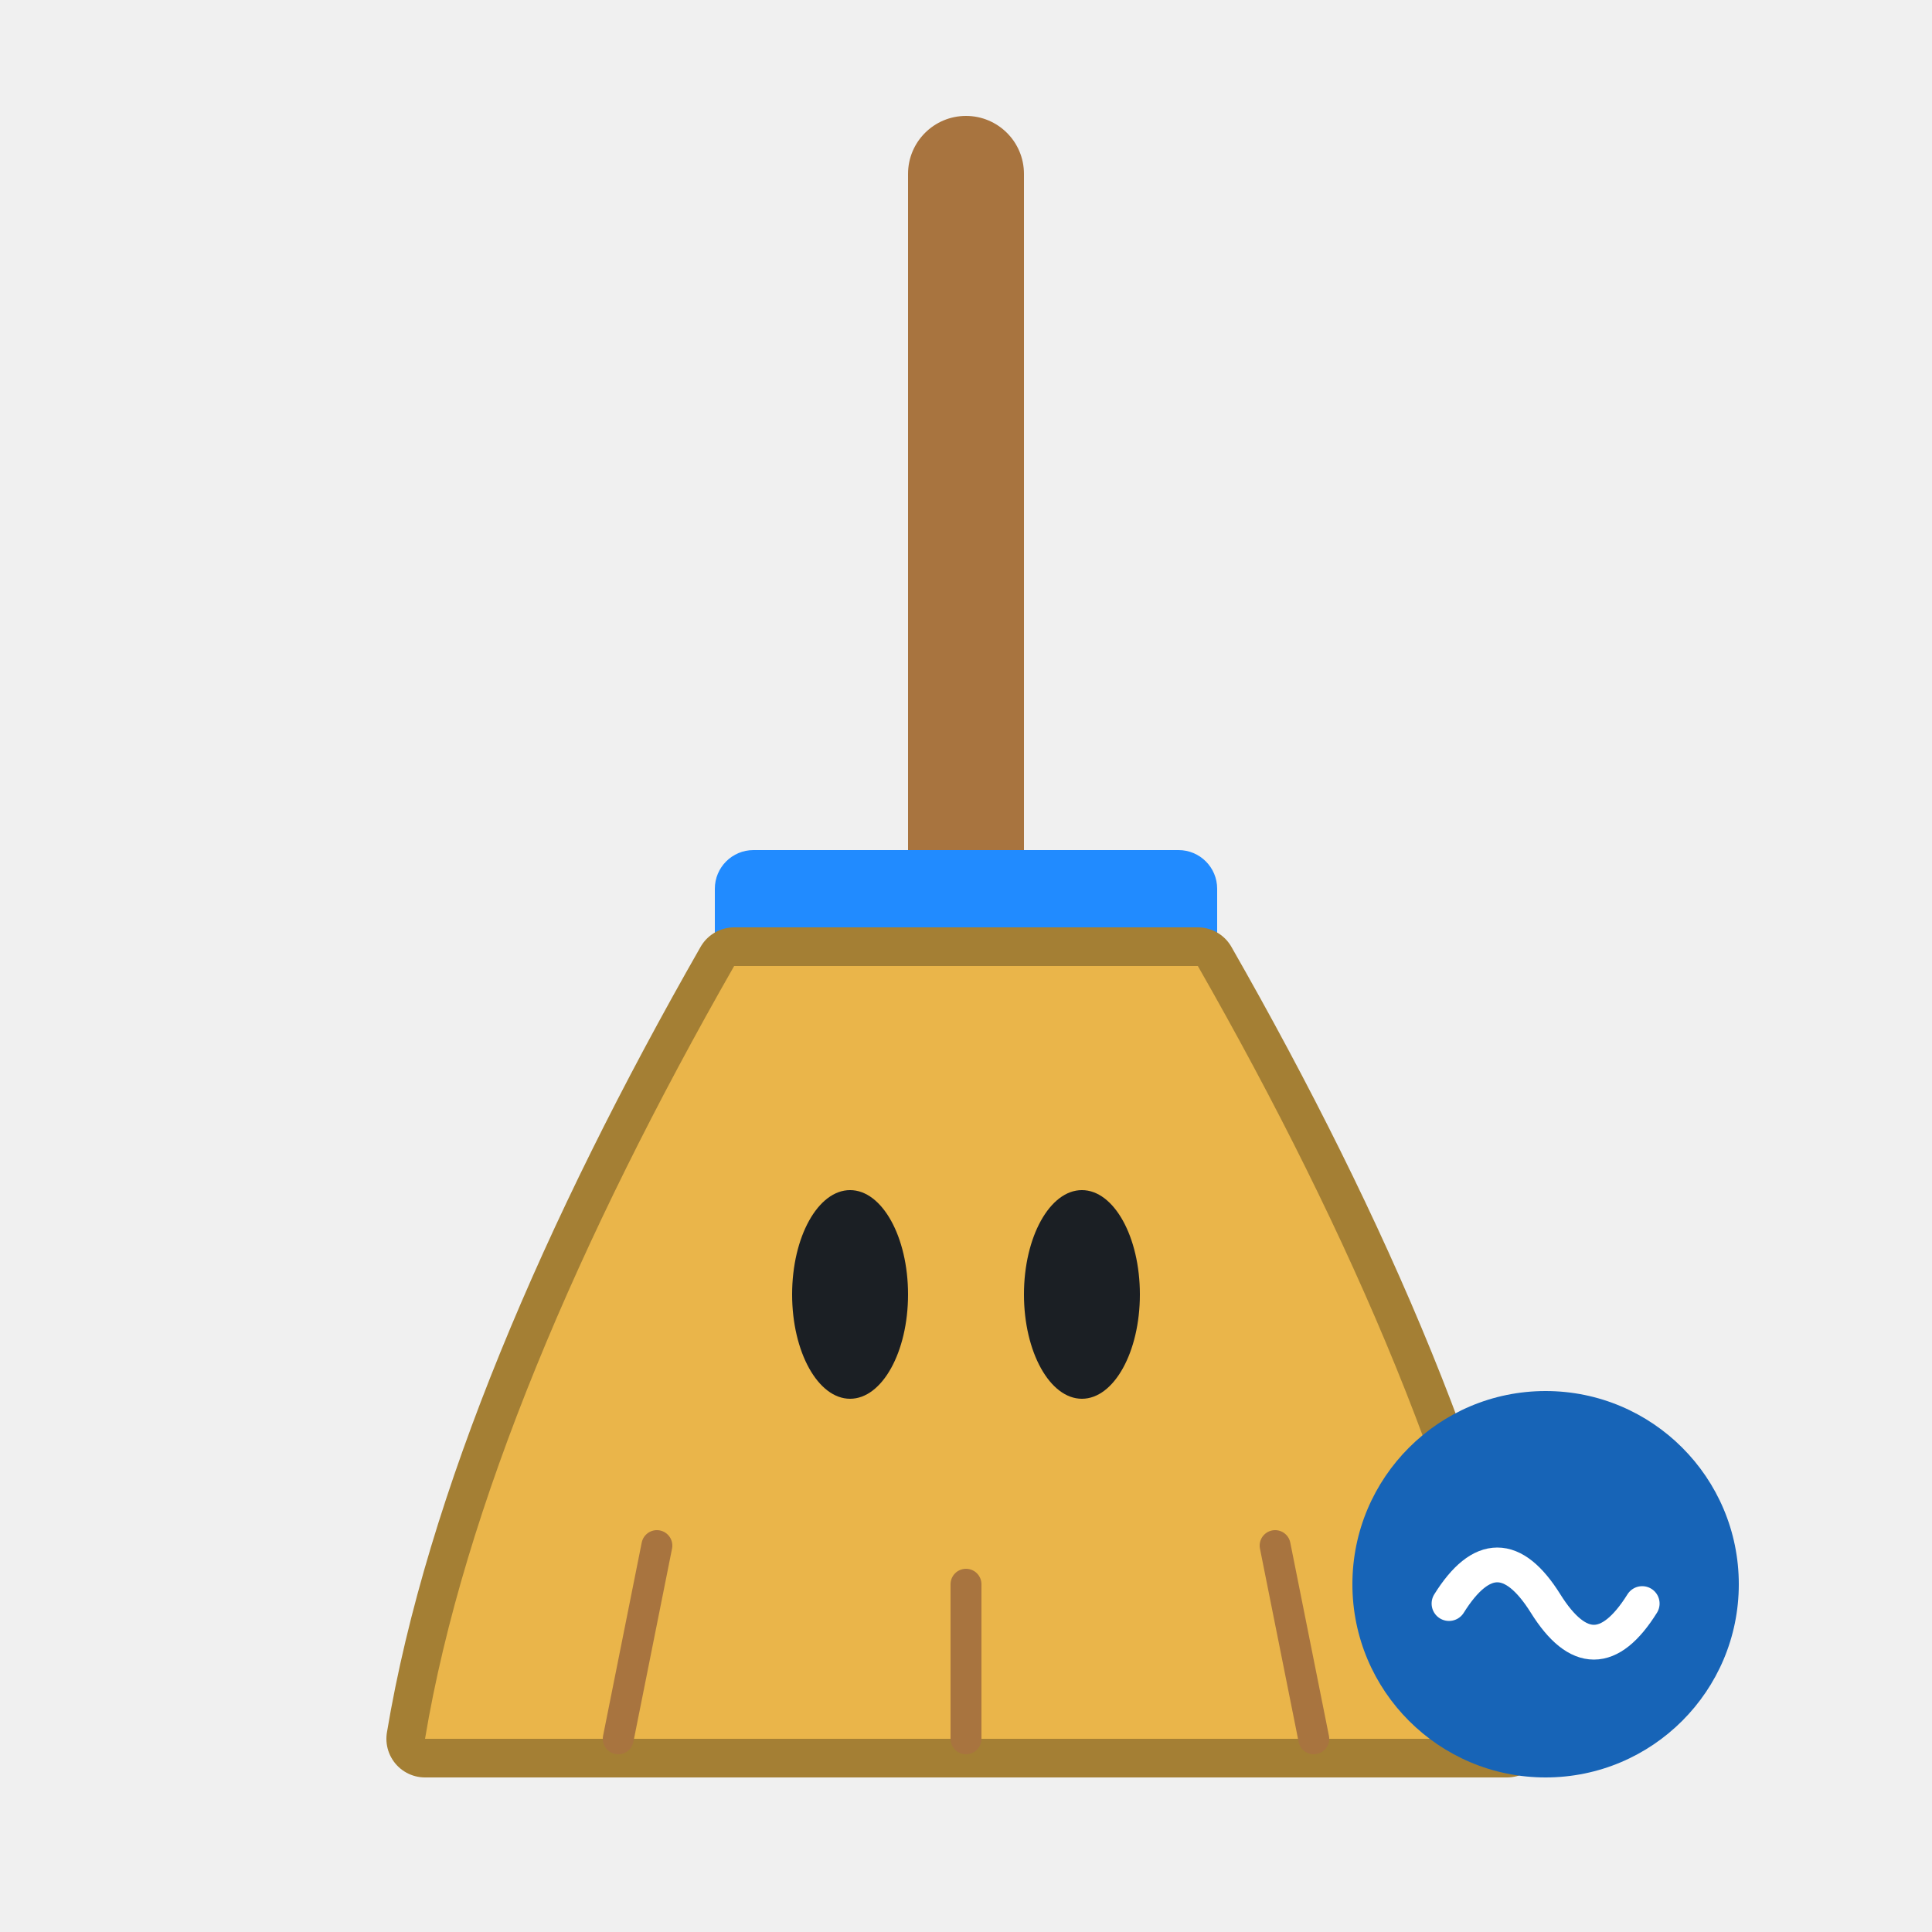
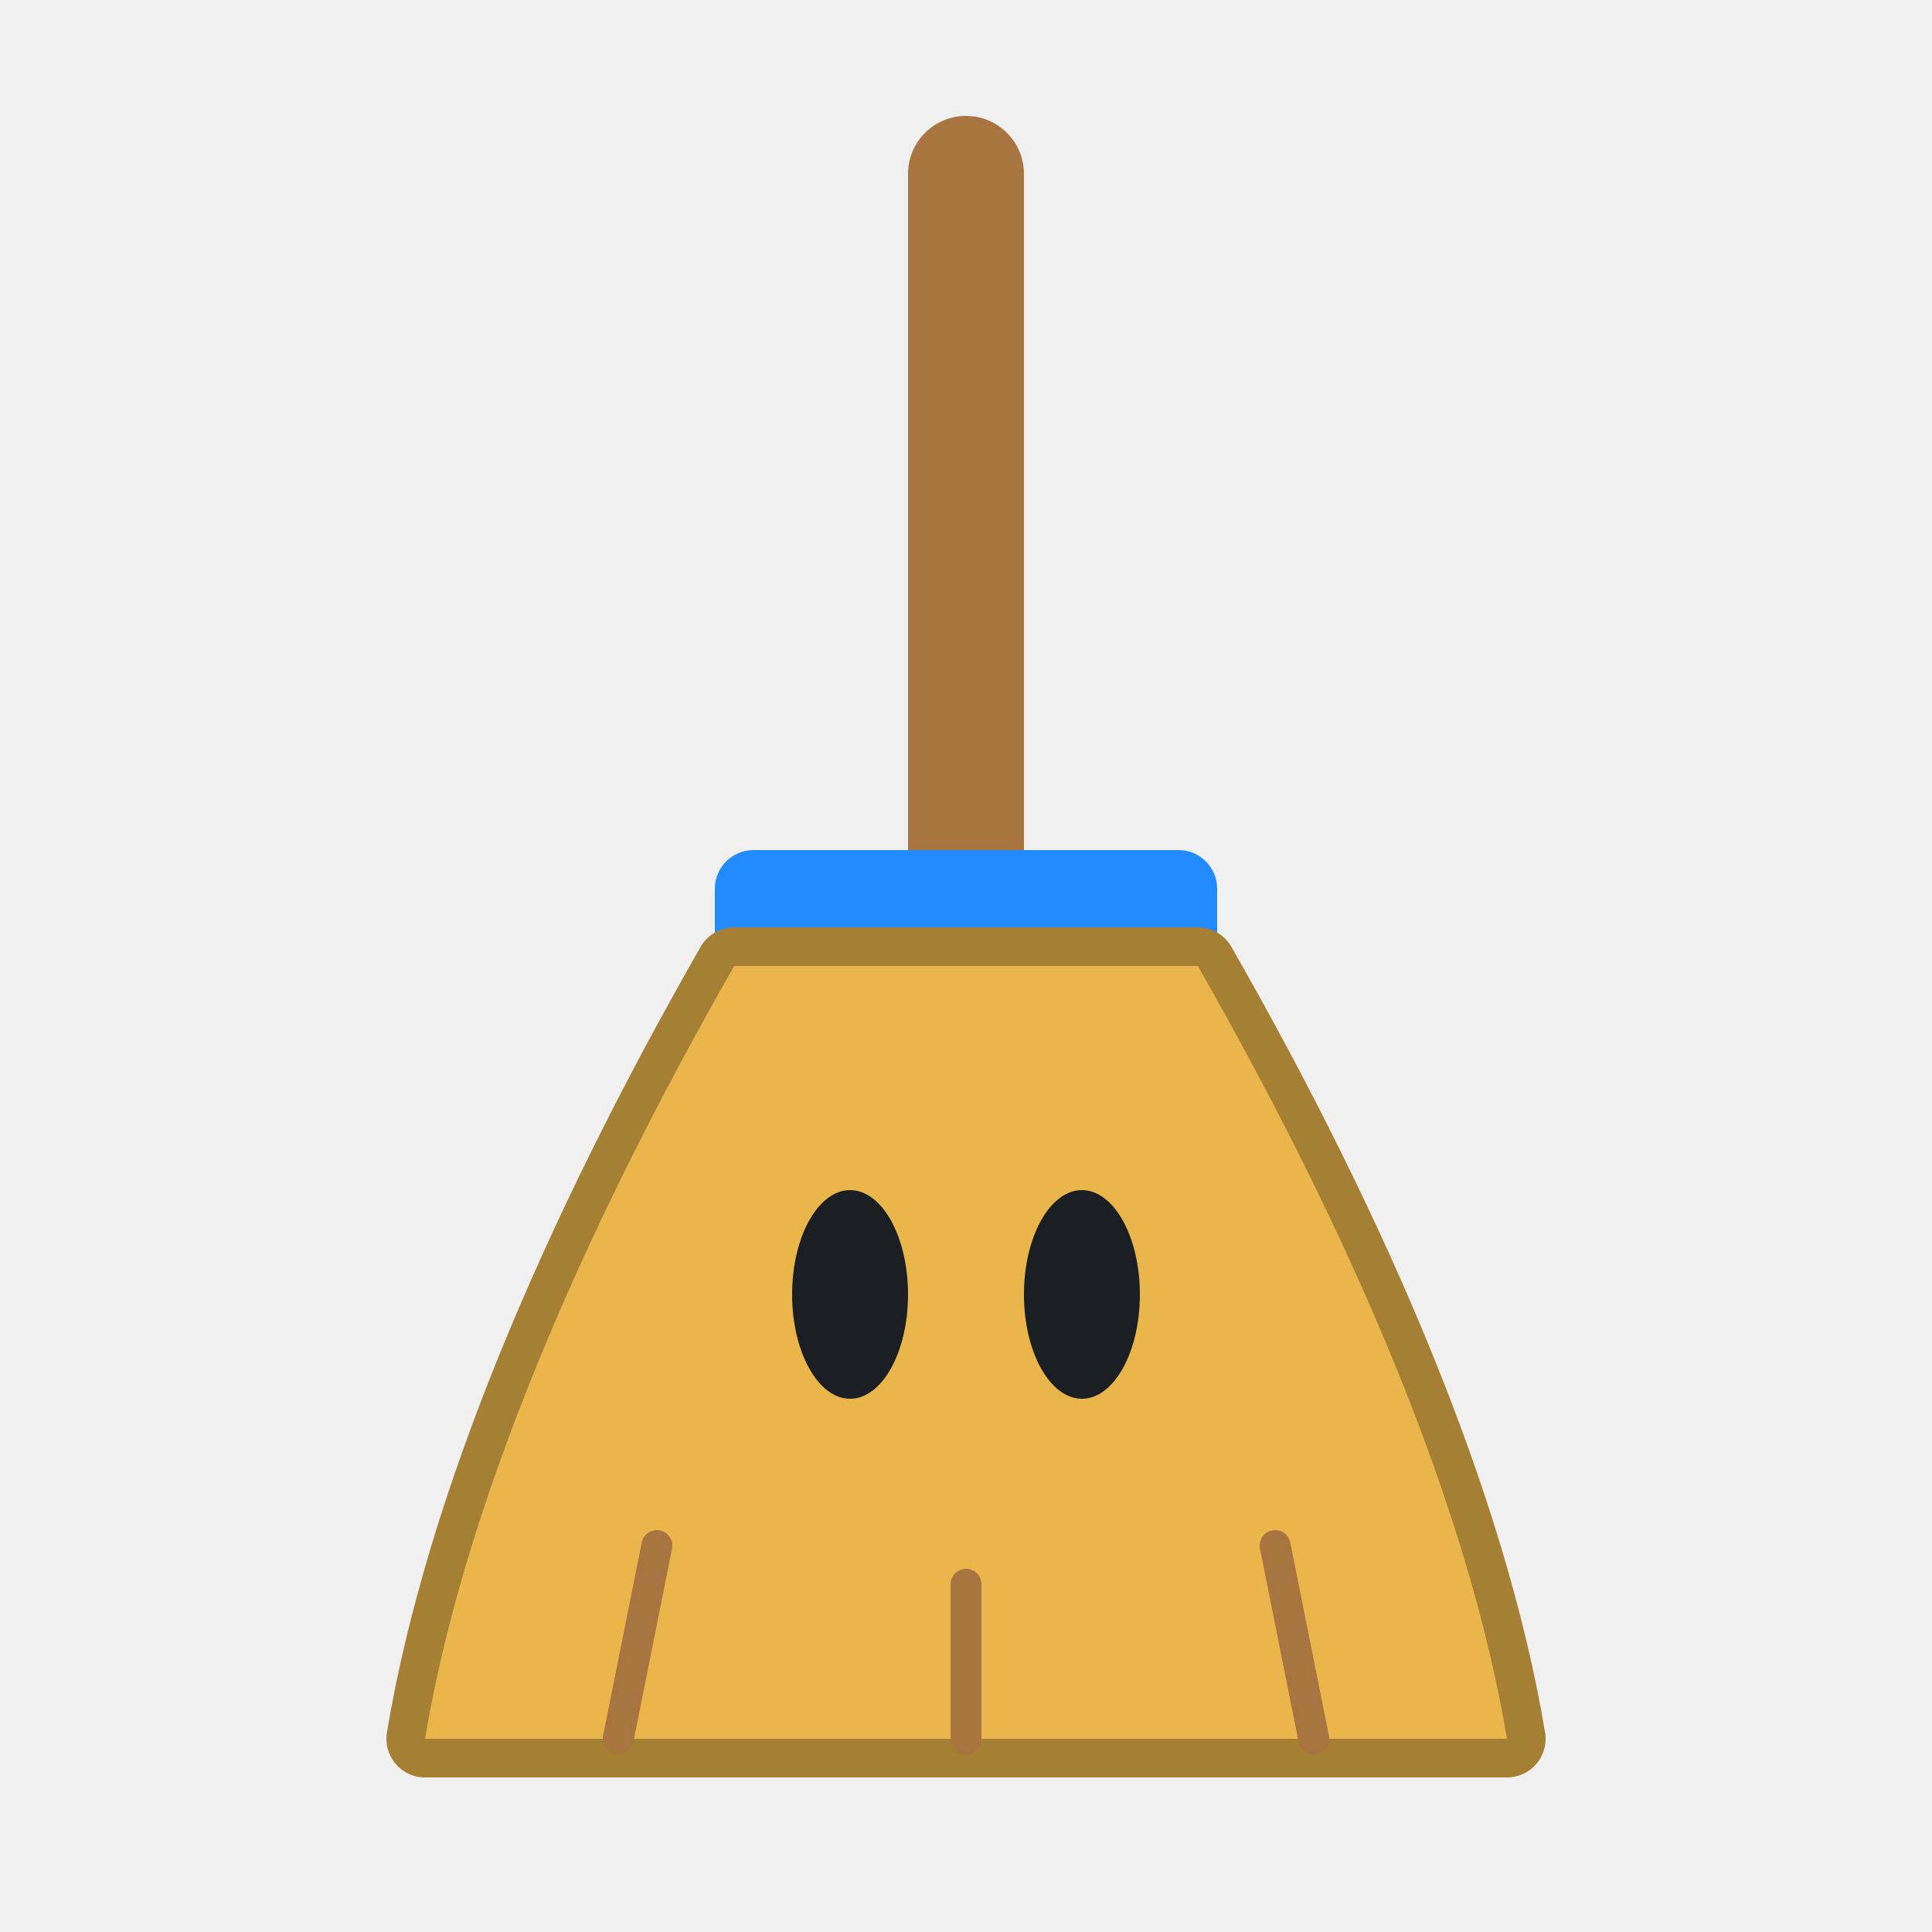
<svg xmlns="http://www.w3.org/2000/svg" viewBox="0 0 100 100" role="img" aria-label="Sweep as an enchanted broom, Halloween" stroke-linecap="round" stroke-linejoin="round">
  <style>.s,.q,.g,.e{animation:2.8s -1.27s ease-in-out infinite}.s{animation-name:s;transform-origin:50px 8px}.q{animation-name:q;transform-origin:50px 90px}.g{animation-name:g}.e{animation-name:e;transform-box:fill-box;transform-origin:center}@keyframes s{50%{transform:rotate(0)}25%{transform:rotate(10deg)}75%{transform:rotate(-10deg)}}@keyframes q{0%,50%,to{transform:scale(0.98,1.02)}25%,75%{transform:scale(1.03,0.97)}}@keyframes g{50%{transform:none}25%{transform:translateX(-3.2px)}75%{transform:translateX(3.2px)}}@keyframes e{10%,50%,60%{transform:none}25%,75%{transform:scale(1.32,.7)}}@media(prefers-reduced-motion:reduce){*{animation:none!important}}</style>
  <g class="s">
    <g class="q">
      <rect x="47" y="6" width="6" height="42" rx="3" fill="#a8743f" />
      <rect x="37" y="44" width="26" height="7" rx="2" fill="#218bff" />
      <path d="M38 50H62C70 64 76 78 78 90H22C24 78 30 64 38 50Z" fill="#eab54a" stroke="#a47f34" stroke-width="4" paint-order="stroke" />
      <path d="M34 80L32 90M66 80L68 90M50 82V90" fill="none" stroke="#a8743f" stroke-width="1.6" />
      <g class="g" fill="#1b1f24">
        <ellipse class="e" cx="44" cy="67" rx="3" ry="5.4" />
        <ellipse class="e" cx="56" cy="67" rx="3" ry="5.4" />
      </g>
    </g>
  </g>
-   <g transform="translate(80 82)">
-     <circle r="10" fill="#1764b7" />
-     <path d="M-5 1q2.5-4 5 0t5 0" fill="none" stroke="#fff" stroke-width="1.8" />
-   </g>
</svg>
